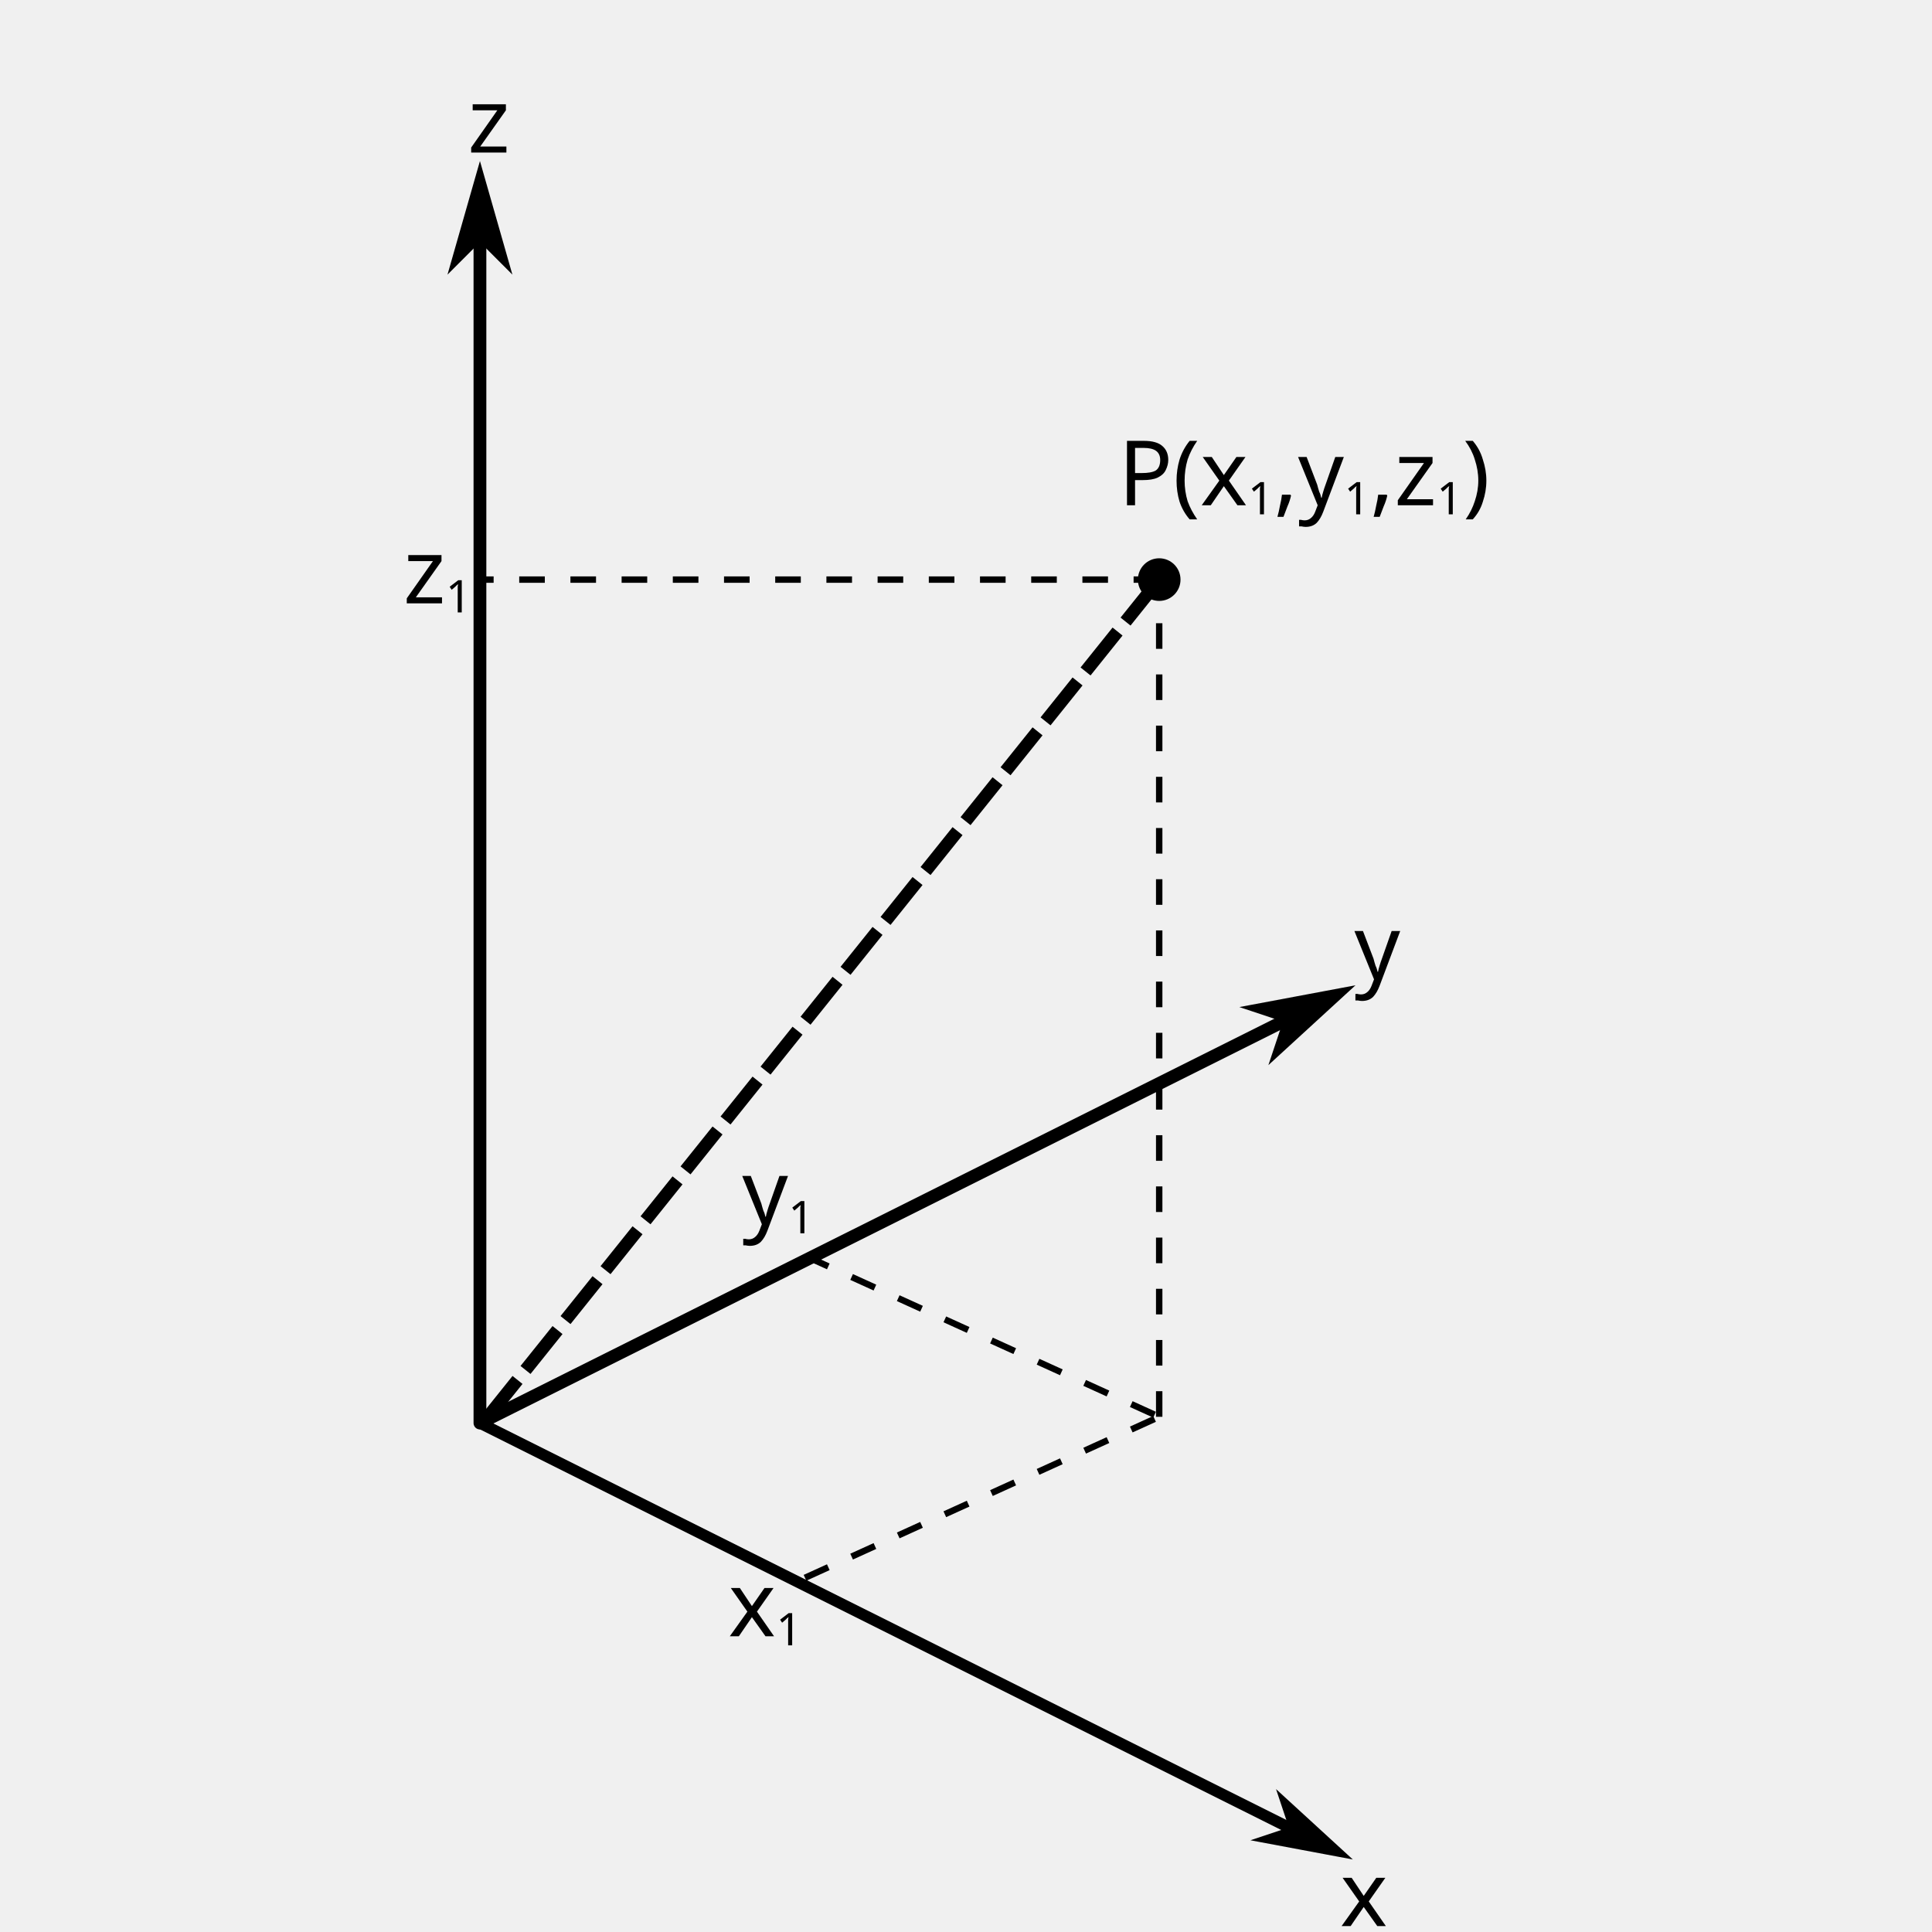
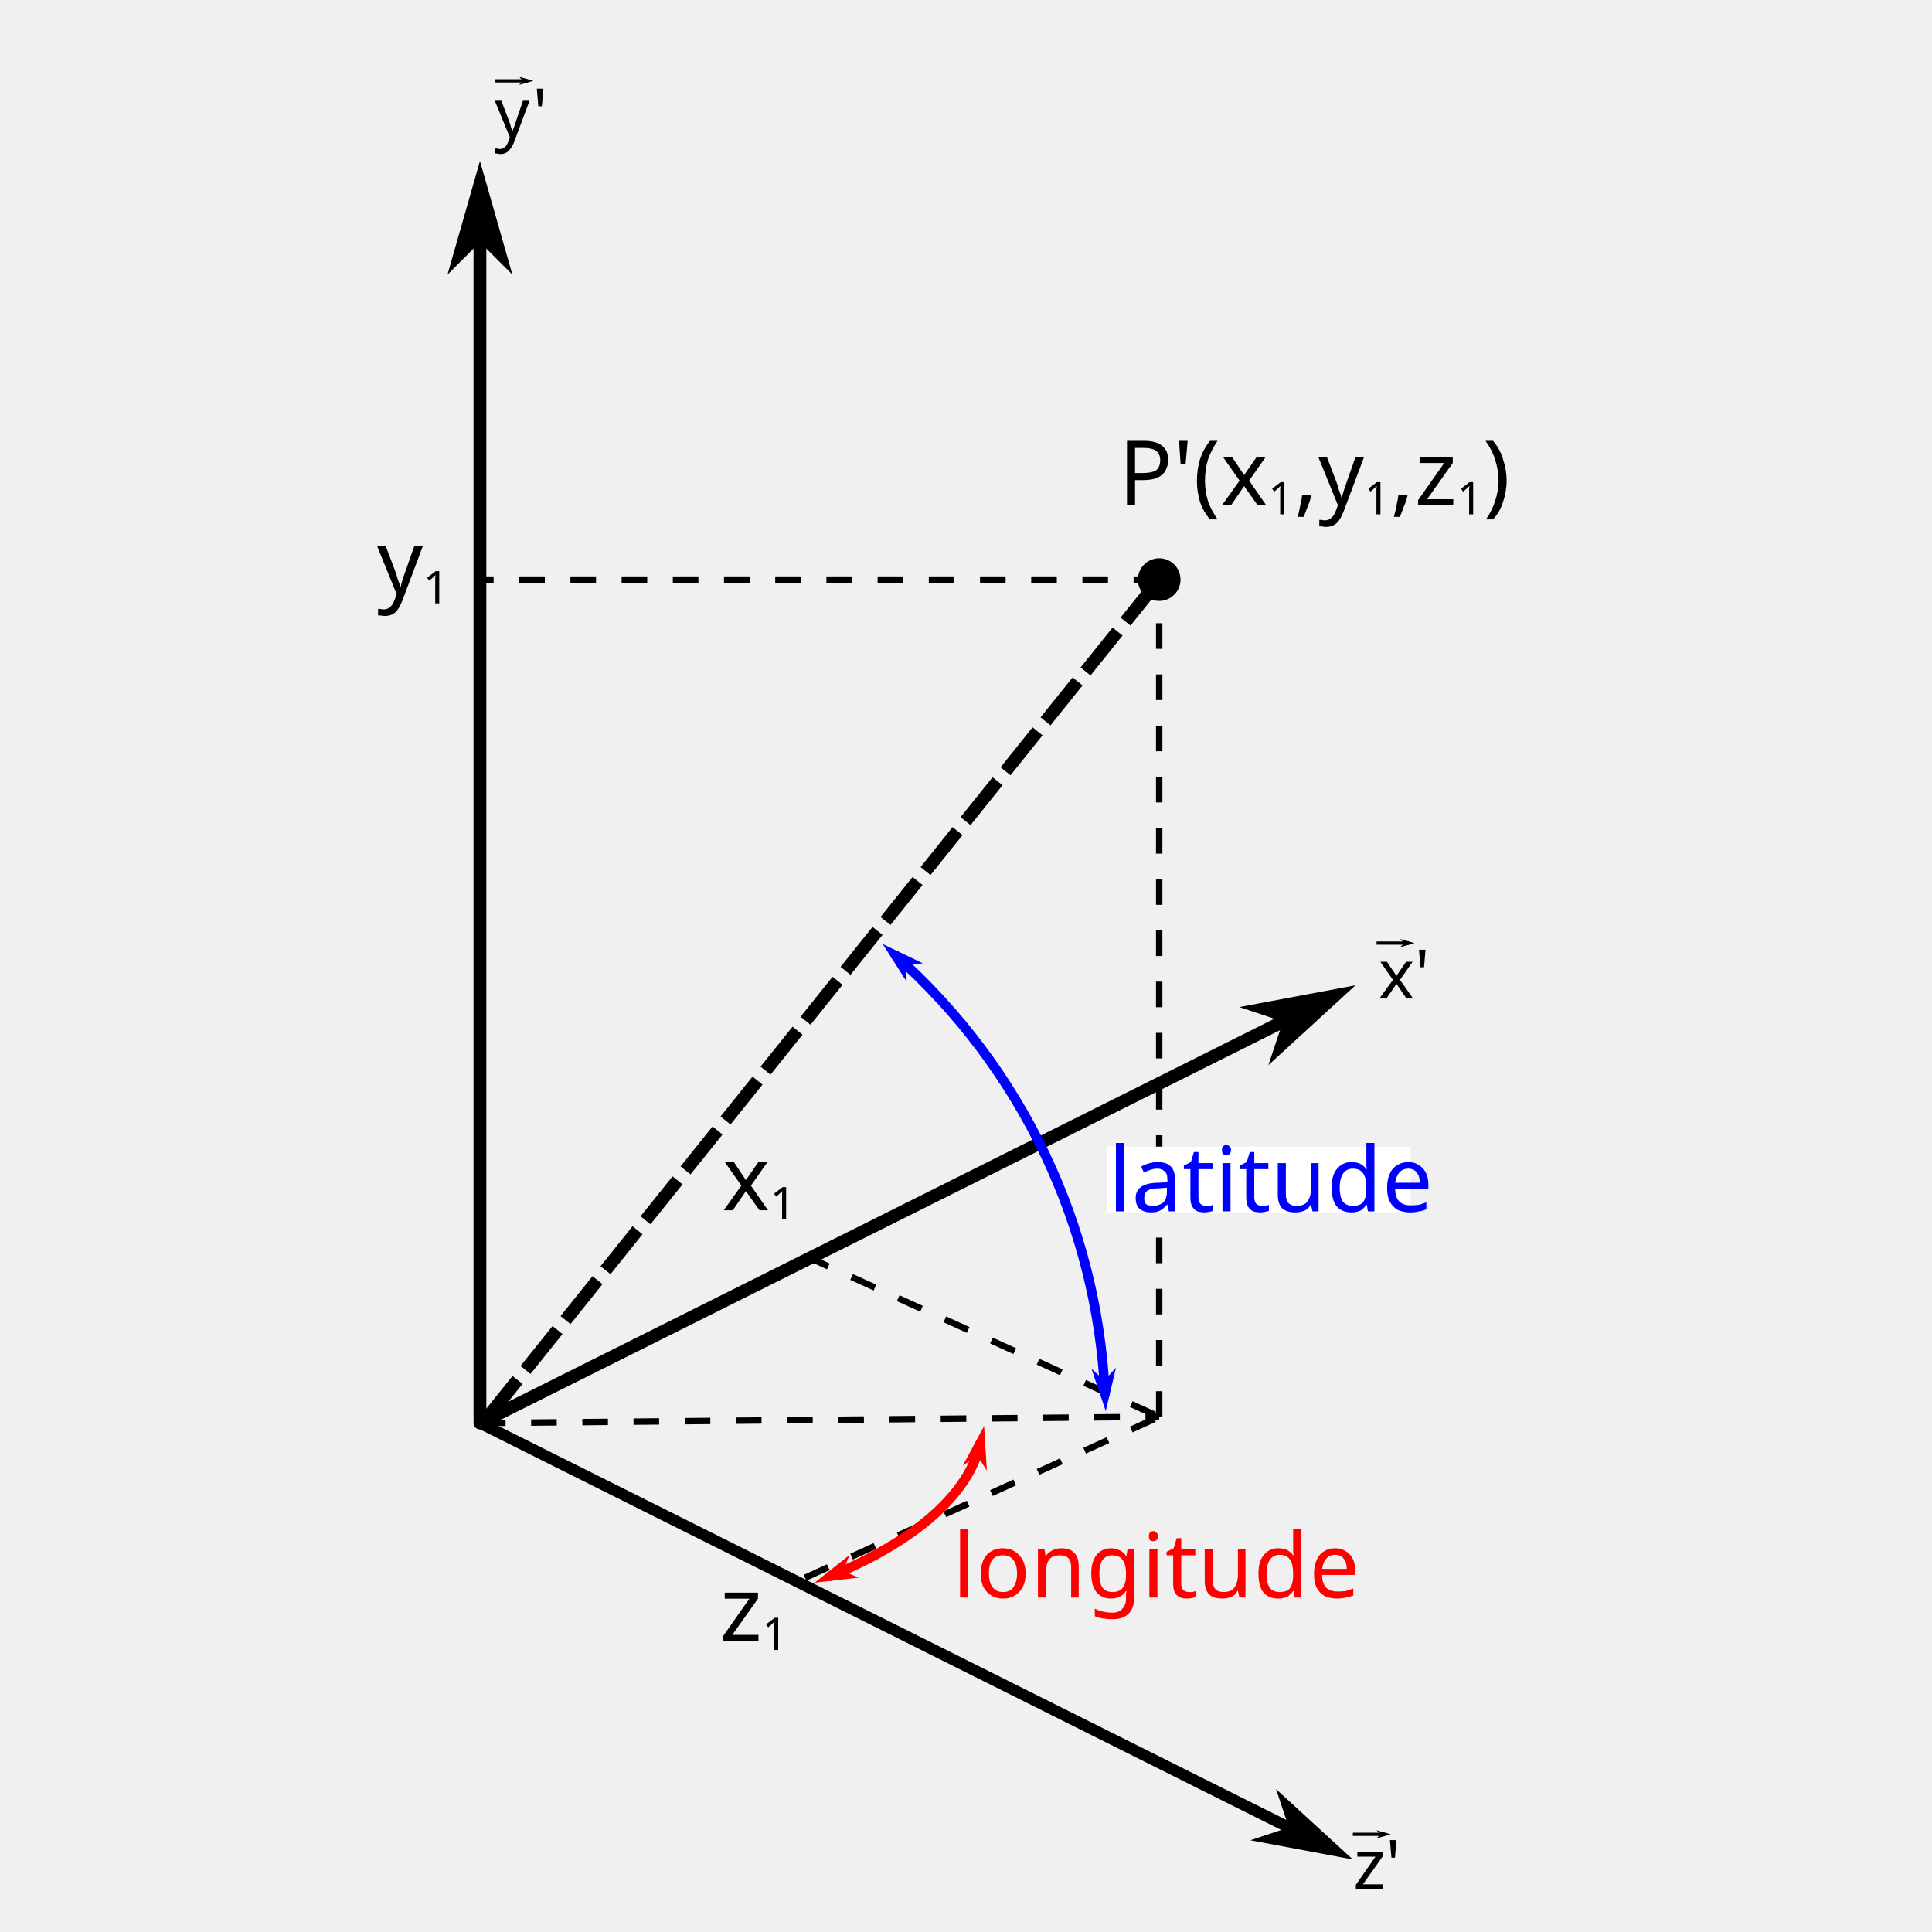
<svg xmlns="http://www.w3.org/2000/svg" width="6cm" height="6cm" viewBox="0 0 60 60" version="1.1" id="svg8">
  <defs id="defs2">
    <marker style="overflow:visible;" id="marker10900" refX="0.0" refY="0.0" orient="auto">
-       <path transform="scale(0.2) rotate(180) translate(6,0)" style="fill-rule:evenodd;stroke:#000000;stroke-width:1pt;stroke-opacity:1;fill:#000000;fill-opacity:1" d="M 0.0,0.0 L 5.0,-5.0 L -12.5,0.0 L 5.0,5.0 L 0.0,0.0 z " id="path10898" />
+       <path transform="scale(0.2) rotate(180) translate(6,0)" style="fill-rule:evenodd;stroke:#0000ff;stroke-width:1pt;stroke-opacity:1;fill:#0000ff;fill-opacity:1" d="M 0.0,0.0 L 5.0,-5.0 L -12.5,0.0 L 5.0,5.0 L 0.0,0.0 z " id="path10898" />
    </marker>
    <marker style="overflow:visible" id="marker10782" refX="0.0" refY="0.0" orient="auto">
-       <path transform="scale(0.2) translate(6,0)" style="fill-rule:evenodd;stroke:#000000;stroke-width:1pt;stroke-opacity:1;fill:#000000;fill-opacity:1" d="M 0.0,0.0 L 5.0,-5.0 L -12.5,0.0 L 5.0,5.0 L 0.0,0.0 z " id="path10780" />
+       <path transform="scale(0.2) translate(6,0)" style="fill-rule:evenodd;stroke:#0000ff;stroke-width:1pt;stroke-opacity:1;fill:#0000ff;fill-opacity:1" d="M 0.0,0.0 L 5.0,-5.0 L -12.5,0.0 L 5.0,5.0 L 0.0,0.0 z " id="path10780" />
    </marker>
    <marker orient="auto" refY="0.0" refX="0.0" id="marker10181" style="overflow:visible">
-       <path id="path10179" d="M 0.0,0.0 L 5.0,-5.0 L -12.5,0.0 L 5.0,5.0 L 0.0,0.0 z " style="fill-rule:evenodd;stroke:#000000;stroke-width:1pt;stroke-opacity:1;fill:#000000;fill-opacity:1" transform="scale(0.4) translate(10,0)" />
+       <path id="path10179" d="M 0.0,0.0 L 5.0,-5.0 L -12.5,0.0 L 5.0,5.0 L 0.0,0.0 z " style="fill-rule:evenodd;stroke:#0000ff;stroke-width:1pt;stroke-opacity:1;fill:#0000ff;fill-opacity:1" transform="scale(0.4) translate(10,0)" />
    </marker>
    <marker style="overflow:visible" id="marker10075" refX="0.0" refY="0.0" orient="auto">
      <path transform="scale(0.4) translate(10,0)" style="fill-rule:evenodd;stroke:#000000;stroke-width:1pt;stroke-opacity:1;fill:#000000;fill-opacity:1" d="M 0.0,0.0 L 5.0,-5.0 L -12.5,0.0 L 5.0,5.0 L 0.0,0.0 z " id="path10073" />
    </marker>
    <marker orient="auto" refY="0.0" refX="0.0" id="Arrow1Mend" style="overflow:visible;">
      <path id="path4649" d="M 0.0,0.0 L 5.0,-5.0 L -12.5,0.0 L 5.0,5.0 L 0.0,0.0 z " style="fill-rule:evenodd;stroke:#000000;stroke-width:1pt;stroke-opacity:1;fill:#000000;fill-opacity:1" transform="scale(0.4) rotate(180) translate(10,0)" />
    </marker>
    <marker orient="auto" refY="0.0" refX="0.0" id="Arrow1Mstart" style="overflow:visible">
      <path id="path4646" d="M 0.0,0.0 L 5.0,-5.0 L -12.5,0.0 L 5.0,5.0 L 0.0,0.0 z " style="fill-rule:evenodd;stroke:#000000;stroke-width:1pt;stroke-opacity:1;fill:#000000;fill-opacity:1" transform="scale(0.4) translate(10,0)" />
    </marker>
    <marker orient="auto" refY="0.0" refX="0.0" id="Arrow1Lstart" style="overflow:visible">
      <path id="path4640" d="M 0.0,0.0 L 5.0,-5.0 L -12.5,0.0 L 5.0,5.0 L 0.0,0.0 z " style="fill-rule:evenodd;stroke:#000000;stroke-width:1pt;stroke-opacity:1;fill:#000000;fill-opacity:1" transform="scale(0.8) translate(12.5,0)" />
    </marker>
    <marker orient="auto" refY="0" refX="0" id="marker5056-3" style="overflow:visible">
      <path id="path5054-8" d="M 0,0 5,-5 -12.5,0 5,5 Z" style="fill:#000000;fill-opacity:1;fill-rule:evenodd;stroke:#000000;stroke-width:1pt;stroke-opacity:1" transform="matrix(0.4,0,0,0.4,4,0)" />
    </marker>
    <marker orient="auto" refY="0" refX="0" id="Arrow1Mend-5" style="overflow:visible">
      <path id="path4649-1" d="M 0,0 5,-5 -12.5,0 5,5 Z" style="fill:#000000;fill-opacity:1;fill-rule:evenodd;stroke:#000000;stroke-width:1pt;stroke-opacity:1" transform="matrix(-0.4,0,0,-0.4,-4,0)" />
    </marker>
    <marker orient="auto" refY="0" refX="0" id="Arrow1Sstart-0" style="overflow:visible">
      <path id="path4652-8" d="M 0,0 5,-5 -12.5,0 5,5 Z" style="fill:#000000;fill-opacity:1;fill-rule:evenodd;stroke:#000000;stroke-width:1pt;stroke-opacity:1" transform="matrix(0.2,0,0,0.2,1.2,0)" />
    </marker>
    <marker orient="auto" refY="0" refX="0" id="Arrow1Send-7" style="overflow:visible">
      <path id="path4655-6" d="M 0,0 5,-5 -12.5,0 5,5 Z" style="fill:#000000;fill-opacity:1;fill-rule:evenodd;stroke:#000000;stroke-width:1pt;stroke-opacity:1" transform="matrix(-0.2,0,0,-0.2,-1.2,0)" />
    </marker>
    <marker orient="auto" refY="0" refX="0" id="marker5056-6" style="overflow:visible">
      <path id="path5054-3" d="M 0,0 5,-5 -12.5,0 5,5 Z" style="fill:#000000;fill-opacity:1;fill-rule:evenodd;stroke:#000000;stroke-width:1pt;stroke-opacity:1" transform="matrix(0.4,0,0,0.4,4,0)" />
    </marker>
    <marker orient="auto" refY="0" refX="0" id="Arrow1Mend-7" style="overflow:visible">
      <path id="path4649-6" d="M 0,0 5,-5 -12.5,0 5,5 Z" style="fill:#000000;fill-opacity:1;fill-rule:evenodd;stroke:#000000;stroke-width:1pt;stroke-opacity:1" transform="matrix(-0.4,0,0,-0.4,-4,0)" />
    </marker>
+     <marker style="overflow:visible" id="marker10782-6" refX="0" refY="0" orient="auto">
+       <path transform="matrix(0.2,0,0,0.2,1.2,0)" style="fill:#ff0000;fill-opacity:1;fill-rule:evenodd;stroke:#ff0000;stroke-width:1pt;stroke-opacity:1" d="M 0,0 5,-5 -12.5,0 5,5 Z" id="path10780-7" />
+     </marker>
+     <marker style="overflow:visible" id="marker10900-5" refX="0" refY="0" orient="auto">
+       <path transform="matrix(-0.2,0,0,-0.2,-1.2,0)" style="fill:#ff0000;fill-opacity:1;fill-rule:evenodd;stroke:#ff0000;stroke-width:1pt;stroke-opacity:1" d="M 0,0 5,-5 -12.5,0 5,5 Z" id="path10898-3" />
+     </marker>
+     <marker orient="auto" refY="0" refX="0" id="Arrow1Send-3-6" style="overflow:visible">
+       <path id="path4655-67-4" d="M 0,0 5,-5 -12.5,0 5,5 Z" style="fill:#000000;fill-opacity:1;fill-rule:evenodd;stroke:#000000;stroke-width:1pt;stroke-opacity:1" transform="matrix(-0.2,0,0,-0.2,-1.2,0)" />
+     </marker>
+     <marker orient="auto" refY="0" refX="0" id="Arrow1Send-35" style="overflow:visible">
+       <path id="path4655-62" d="M 0,0 5,-5 -12.5,0 5,5 Z" style="fill:#000000;fill-opacity:1;fill-rule:evenodd;stroke:#000000;stroke-width:1pt;stroke-opacity:1" transform="matrix(-0.2,0,0,-0.2,-1.2,0)" />
+     </marker>
+     <marker orient="auto" refY="0" refX="0" id="Arrow1Send-6" style="overflow:visible">
+       <path id="path4655-1" d="M 0,0 5,-5 -12.5,0 5,5 Z" style="fill:#000000;fill-opacity:1;fill-rule:evenodd;stroke:#000000;stroke-width:1pt;stroke-opacity:1" transform="matrix(-0.2,0,0,-0.2,-1.2,0)" />
+     </marker>
  </defs>
  <g id="layer1" transform="translate(0,-237)">
    <path style="fill:none;fill-rule:evenodd;stroke:#000000;stroke-width:0.397;stroke-linecap:butt;stroke-linejoin:round;stroke-miterlimit:4;stroke-dasharray:none;stroke-opacity:1;marker-start:url(#marker5056-6);marker-end:url(#Arrow1Mend-7)" d="m 14.905,242.783 v 38.411 l 26.491,-13.245" id="path4489-1" />
    <path style="fill:none;fill-rule:evenodd;stroke:#000000;stroke-width:0.35px;stroke-linecap:butt;stroke-linejoin:miter;stroke-opacity:1;marker-end:url(#Arrow1Mend-5)" d="m 14.905,281.194 26.491,13.245" id="path8735" />
-     <text id="text4538-5" y="255.738" x="12.524" style="font-style:normal;font-weight:normal;font-size:8.411px;line-height:125%;font-family:Sans;letter-spacing:0px;word-spacing:0px;fill:#000000;fill-opacity:1;stroke:none;stroke-width:0.35px;stroke-linecap:butt;stroke-linejoin:miter;stroke-opacity:1" xml:space="preserve">
-       <tspan style="font-style:normal;font-variant:normal;font-weight:normal;font-stretch:normal;font-size:2.804px;font-family:'Droid Sans';-inkscape-font-specification:'Droid Sans';stroke-width:0.35px" y="255.738" x="12.524" id="tspan4536-0">z<tspan style="font-size:1.411px;baseline-shift:sub" id="tspan14882">1</tspan>
+     <text id="text4538-5" y="287.961" x="22.351" style="font-style:normal;font-weight:normal;font-size:8.411px;line-height:125%;font-family:Sans;letter-spacing:0px;word-spacing:0px;fill:#000000;fill-opacity:1;stroke:none;stroke-width:0.35px;stroke-linecap:butt;stroke-linejoin:miter;stroke-opacity:1" xml:space="preserve">
+       <tspan style="font-style:normal;font-variant:normal;font-weight:normal;font-stretch:normal;font-size:2.804px;font-family:'Droid Sans';-inkscape-font-specification:'Droid Sans';stroke-width:0.35px" y="287.961" x="22.351" id="tspan4536-0">z<tspan style="font-size:1.411px;baseline-shift:sub" id="tspan14882">1</tspan>
      </tspan>
    </text>
-     <text id="text4538-5-0" y="275.019" x="23.051" style="font-style:normal;font-weight:normal;font-size:8.411px;line-height:125%;font-family:Sans;letter-spacing:0px;word-spacing:0px;fill:#000000;fill-opacity:1;stroke:none;stroke-width:0.35px;stroke-linecap:butt;stroke-linejoin:miter;stroke-opacity:1" xml:space="preserve">
-       <tspan style="font-style:normal;font-variant:normal;font-weight:normal;font-stretch:normal;font-size:2.804px;font-family:'Droid Sans';-inkscape-font-specification:'Droid Sans';stroke-width:0.35px" y="275.019" x="23.051" id="tspan4536-0-8">y<tspan style="font-size:1.411px;baseline-shift:sub" id="tspan14884">1</tspan>
+     <text id="text4538-5-0" y="255.459" x="11.711" style="font-style:normal;font-weight:normal;font-size:8.411px;line-height:125%;font-family:Sans;letter-spacing:0px;word-spacing:0px;fill:#000000;fill-opacity:1;stroke:none;stroke-width:0.35px;stroke-linecap:butt;stroke-linejoin:miter;stroke-opacity:1" xml:space="preserve">
+       <tspan style="font-style:normal;font-variant:normal;font-weight:normal;font-stretch:normal;font-size:2.804px;font-family:'Droid Sans';-inkscape-font-specification:'Droid Sans';stroke-width:0.35px" y="255.459" x="11.711" id="tspan4536-0-8">y<tspan style="font-size:1.411px;baseline-shift:sub" id="tspan14884">1</tspan>
      </tspan>
    </text>
-     <text id="text4538-5-0-1" y="287.816" x="22.618" style="font-style:normal;font-weight:normal;font-size:8.411px;line-height:125%;font-family:Sans;letter-spacing:0px;word-spacing:0px;fill:#000000;fill-opacity:1;stroke:none;stroke-width:0.35px;stroke-linecap:butt;stroke-linejoin:miter;stroke-opacity:1" xml:space="preserve">
-       <tspan style="font-style:normal;font-variant:normal;font-weight:normal;font-stretch:normal;font-size:2.804px;font-family:'Droid Sans';-inkscape-font-specification:'Droid Sans';stroke-width:0.35px" y="287.816" x="22.618" id="tspan4536-0-8-2">x<tspan style="font-size:1.411px;baseline-shift:sub" id="tspan14904">1</tspan>
+     <text id="text4538-5-0-1" y="274.587" x="22.429" style="font-style:normal;font-weight:normal;font-size:8.411px;line-height:125%;font-family:Sans;letter-spacing:0px;word-spacing:0px;fill:#000000;fill-opacity:1;stroke:none;stroke-width:0.35px;stroke-linecap:butt;stroke-linejoin:miter;stroke-opacity:1" xml:space="preserve">
+       <tspan style="font-style:normal;font-variant:normal;font-weight:normal;font-stretch:normal;font-size:2.804px;font-family:'Droid Sans';-inkscape-font-specification:'Droid Sans';stroke-width:0.35px" y="274.587" x="22.429" id="tspan4536-0-8-2">x<tspan style="font-size:1.411px;baseline-shift:sub" id="tspan14904">1</tspan>
      </tspan>
    </text>
    <circle style="fill:#000000;fill-opacity:1;stroke:none;stroke-width:0.175;stroke-linecap:round;stroke-linejoin:round;stroke-miterlimit:4;stroke-dasharray:0.526, 0.526;stroke-dashoffset:0;stroke-opacity:1" id="path4558-2" cx="36" cy="255" r="0.662" />
    <path style="fill:none;fill-rule:evenodd;stroke:#000000;stroke-width:0.397;stroke-linecap:butt;stroke-linejoin:miter;stroke-miterlimit:4;stroke-dasharray:1.589, 0.397;stroke-dashoffset:0;stroke-opacity:1" d="M 15.078,281.095 36,255" id="path4560-6" />
    <path style="fill:none;fill-rule:evenodd;stroke:#000000;stroke-width:0.199;stroke-linecap:butt;stroke-linejoin:miter;stroke-miterlimit:4;stroke-dasharray:0.795, 0.795;stroke-dashoffset:0;stroke-opacity:1" d="m 36,281 0,-26" id="path4560-6-9" />
    <path style="fill:none;fill-rule:evenodd;stroke:#000000;stroke-width:0.199;stroke-linecap:butt;stroke-linejoin:miter;stroke-miterlimit:4;stroke-dasharray:0.795, 0.795;stroke-dashoffset:0;stroke-opacity:1" d="m 25,286 11,-5" id="path4560-6-9-1" />
    <text xml:space="preserve" style="font-style:normal;font-weight:normal;font-size:8.411px;line-height:125%;font-family:Sans;letter-spacing:0px;word-spacing:0px;fill:#000000;fill-opacity:1;stroke:none;stroke-width:0.35px;stroke-linecap:butt;stroke-linejoin:miter;stroke-opacity:1" x="34.733" y="252.693" id="text4564-3">
-       <tspan id="tspan4562-2" x="34.733" y="252.693" style="font-style:normal;font-variant:normal;font-weight:normal;font-stretch:normal;font-size:2.804px;font-family:'Droid Sans';-inkscape-font-specification:'Droid Sans';stroke-width:0.35px">P(x<tspan style="font-size:1.411px;baseline-shift:sub" id="tspan14722">1</tspan>,y<tspan style="font-size:1.411px;baseline-shift:sub" id="tspan14724">1</tspan>,z<tspan style="font-size:1.411px;line-height:175.5%;baseline-shift:sub" id="tspan14726">1</tspan>)</tspan>
+       <tspan id="tspan4562-2" x="34.733" y="252.693" style="font-style:normal;font-variant:normal;font-weight:normal;font-stretch:normal;font-size:2.804px;font-family:'Droid Sans';-inkscape-font-specification:'Droid Sans';stroke-width:0.35px">P'(x<tspan style="font-size:1.411px;baseline-shift:sub" id="tspan14722">1</tspan>,y<tspan style="font-size:1.411px;baseline-shift:sub" id="tspan14724">1</tspan>,z<tspan style="font-size:1.411px;line-height:175.5%;baseline-shift:sub" id="tspan14726">1</tspan>)</tspan>
    </text>
    <path style="fill:none;fill-rule:evenodd;stroke:#000000;stroke-width:0.199;stroke-linecap:butt;stroke-linejoin:miter;stroke-miterlimit:4;stroke-dasharray:0.795, 0.795;stroke-dashoffset:0;stroke-opacity:1" d="m 25,276 11,5" id="path4560-6-9-1-0" />
    <path style="fill:none;fill-rule:evenodd;stroke:#000000;stroke-width:0.199;stroke-linecap:butt;stroke-linejoin:miter;stroke-miterlimit:4;stroke-dasharray:0.795, 0.795;stroke-dashoffset:0;stroke-opacity:1" d="M 36,255 H 15" id="path4560-6-9-1-0-0" />
-     <text id="text4538-5-0-1-3" y="296.816" x="41.618" style="font-style:normal;font-weight:normal;font-size:8.411px;line-height:125%;font-family:Sans;letter-spacing:0px;word-spacing:0px;fill:#000000;fill-opacity:1;stroke:none;stroke-width:0.35px;stroke-linecap:butt;stroke-linejoin:miter;stroke-opacity:1" xml:space="preserve">
-       <tspan style="font-style:normal;font-variant:normal;font-weight:normal;font-stretch:normal;font-size:2.804px;font-family:'Droid Sans';-inkscape-font-specification:'Droid Sans';stroke-width:0.35px" y="296.816" x="41.618" id="tspan4536-0-8-2-4">x</tspan>
+     <path style="fill:none;fill-rule:evenodd;stroke:#000000;stroke-width:0.199;stroke-linecap:butt;stroke-linejoin:miter;stroke-miterlimit:4;stroke-dasharray:0.795, 0.795;stroke-dashoffset:0;stroke-opacity:1" d="M 14.905,281.194 36,281" id="path4560-6-9-1-0-3" />
+     <path style="fill:none;fill-opacity:1;stroke:#0000ff;stroke-width:0.3;stroke-linecap:round;stroke-linejoin:round;stroke-miterlimit:4;stroke-dasharray:none;stroke-dashoffset:0;stroke-opacity:1;marker-start:url(#marker10782);marker-end:url(#marker10900)" id="path4634" d="m 27.814,266.673 a 19.426,19.426 0 0 1 6.501,13.615" />
+     <path style="fill:none;fill-opacity:1;stroke:#ff0000;stroke-width:0.3;stroke-linecap:round;stroke-linejoin:round;stroke-miterlimit:4;stroke-dasharray:none;stroke-dashoffset:0;stroke-opacity:1;marker-start:url(#marker10782-6);marker-end:url(#marker10900-5)" id="path4634-5" d="m 30.447,281.811 a 15.609,6.632 0 0 1 -4.654,4.136" />
+     <rect style="fill:#ffffff;fill-opacity:1;stroke:none;stroke-width:0.238;stroke-linecap:round;stroke-linejoin:round;stroke-miterlimit:4;stroke-dasharray:none;stroke-dashoffset:0;stroke-opacity:1" id="rect22216" width="9.42" height="2.042" x="34.389" y="272.61" />
+     <text id="text4538-5-6" y="274.621" x="34.42" style="font-style:normal;font-weight:normal;font-size:8.411px;line-height:125%;font-family:Sans;letter-spacing:0px;word-spacing:0px;fill:#0000ff;fill-opacity:1;stroke:none;stroke-width:0.35px;stroke-linecap:butt;stroke-linejoin:miter;stroke-opacity:1;" xml:space="preserve">
+       <tspan style="font-style:normal;font-variant:normal;font-weight:normal;font-stretch:normal;font-size:2.804px;font-family:'Droid Sans';-inkscape-font-specification:'Droid Sans';stroke-width:0.35px;fill:#0000ff;fill-opacity:1;" y="274.621" x="34.42" id="tspan4536-0-2">latitude</tspan>
    </text>
-     <text id="text4538-5-0-9" y="267.415" x="42.064" style="font-style:normal;font-weight:normal;font-size:8.411px;line-height:125%;font-family:Sans;letter-spacing:0px;word-spacing:0px;fill:#000000;fill-opacity:1;stroke:none;stroke-width:0.35px;stroke-linecap:butt;stroke-linejoin:miter;stroke-opacity:1" xml:space="preserve">
-       <tspan style="font-style:normal;font-variant:normal;font-weight:normal;font-stretch:normal;font-size:2.804px;font-family:'Droid Sans';-inkscape-font-specification:'Droid Sans';stroke-width:0.35px" y="267.415" x="42.064" id="tspan4536-0-8-27">y<tspan style="font-size:1.411px;baseline-shift:sub;stroke-width:0.35px" id="tspan14884-4" />
-       </tspan>
+     <text id="text4538-5-6-2" y="286.613" x="29.581" style="font-style:normal;font-weight:normal;font-size:8.411px;line-height:125%;font-family:Sans;letter-spacing:0px;word-spacing:0px;fill:#ff0000;fill-opacity:1;stroke:none;stroke-width:0.35px;stroke-linecap:butt;stroke-linejoin:miter;stroke-opacity:1" xml:space="preserve">
+       <tspan style="font-style:normal;font-variant:normal;font-weight:normal;font-stretch:normal;font-size:2.804px;font-family:'Droid Sans';-inkscape-font-specification:'Droid Sans';fill:#ff0000;fill-opacity:1;stroke-width:0.35px" y="286.613" x="29.581" id="tspan4536-0-2-7">longitude</tspan>
    </text>
-     <text id="text4538-5-2" y="241.738" x="14.524" style="font-style:normal;font-weight:normal;font-size:8.411px;line-height:125%;font-family:Sans;letter-spacing:0px;word-spacing:0px;fill:#000000;fill-opacity:1;stroke:none;stroke-width:0.35px;stroke-linecap:butt;stroke-linejoin:miter;stroke-opacity:1" xml:space="preserve">
-       <tspan style="font-style:normal;font-variant:normal;font-weight:normal;font-stretch:normal;font-size:2.804px;font-family:'Droid Sans';-inkscape-font-specification:'Droid Sans';stroke-width:0.35px" y="241.738" x="14.524" id="tspan4536-0-5">z<tspan style="font-size:1.411px;baseline-shift:sub;stroke-width:0.35px" id="tspan14882-2" />
-       </tspan>
-     </text>
+     <g transform="translate(11.78648,8.085824)" id="g4888">
+       <g transform="translate(-14.96054,-16.66232)" id="g9066">
+         <text id="text4538-5-0-1-0" y="276.587" x="45.98" style="font-style:normal;font-weight:normal;font-size:6.35px;line-height:125%;font-family:Sans;letter-spacing:0px;word-spacing:0px;fill:#000000;fill-opacity:1;stroke:none;stroke-width:0.265px;stroke-linecap:butt;stroke-linejoin:miter;stroke-opacity:1" xml:space="preserve">
+           <tspan style="font-style:normal;font-variant:normal;font-weight:normal;font-stretch:normal;font-size:2.117px;font-family:'Droid Sans';-inkscape-font-specification:'Droid Sans';stroke-width:0.265px" y="276.587" x="45.98" id="tspan4536-0-8-2-9">x'</tspan>
+         </text>
+         <path style="fill:none;fill-rule:evenodd;stroke:#000000;stroke-width:0.1;stroke-linecap:butt;stroke-linejoin:miter;stroke-miterlimit:4;stroke-dasharray:none;stroke-opacity:1;marker-end:url(#Arrow1Send-35)" d="m 45.925,274.865 h 1" id="path4625-9" />
+       </g>
+     </g>
+     <g transform="translate(28.8335,56.32535)" id="g18920-2">
+       <text xml:space="preserve" style="font-style:normal;font-weight:normal;font-size:6.35px;line-height:125%;font-family:Sans;letter-spacing:0px;word-spacing:0px;fill:#000000;fill-opacity:1;stroke:none;stroke-width:0.265px;stroke-linecap:butt;stroke-linejoin:miter;stroke-opacity:1" x="13.195" y="239.333" id="text4538-5-9">
+         <tspan id="tspan4536-0-3" x="13.195" y="239.333" style="font-style:normal;font-variant:normal;font-weight:normal;font-stretch:normal;font-size:2.117px;font-family:'Droid Sans';-inkscape-font-specification:'Droid Sans';stroke-width:0.265px">z'</tspan>
+       </text>
+       <path id="path4625-1" d="m 13.18,237.641 h 1" style="fill:none;fill-rule:evenodd;stroke:#000000;stroke-width:0.1;stroke-linecap:butt;stroke-linejoin:miter;stroke-miterlimit:4;stroke-dasharray:none;stroke-opacity:1;marker-end:url(#Arrow1Send-6)" />
+     </g>
+     <g id="g9077-9" transform="translate(-31.16454,-16.74695)">
+       <text xml:space="preserve" style="font-style:normal;font-weight:normal;font-size:6.35px;line-height:125%;font-family:Sans;letter-spacing:0px;word-spacing:0px;fill:#000000;fill-opacity:1;stroke:none;stroke-width:0.265px;stroke-linecap:butt;stroke-linejoin:miter;stroke-opacity:1" x="46.533" y="258.019" id="text4538-5-0-5">
+         <tspan id="tspan4536-0-8-0" x="46.533" y="258.019" style="font-style:normal;font-variant:normal;font-weight:normal;font-stretch:normal;font-size:2.117px;font-family:'Droid Sans';-inkscape-font-specification:'Droid Sans';stroke-width:0.265px">y'</tspan>
+       </text>
+       <path id="path4625-5-4" d="m 46.55,256.258 h 1" style="fill:none;fill-rule:evenodd;stroke:#000000;stroke-width:0.1;stroke-linecap:butt;stroke-linejoin:miter;stroke-miterlimit:4;stroke-dasharray:none;stroke-opacity:1;marker-end:url(#Arrow1Send-3-6)" />
+     </g>
  </g>
</svg>
